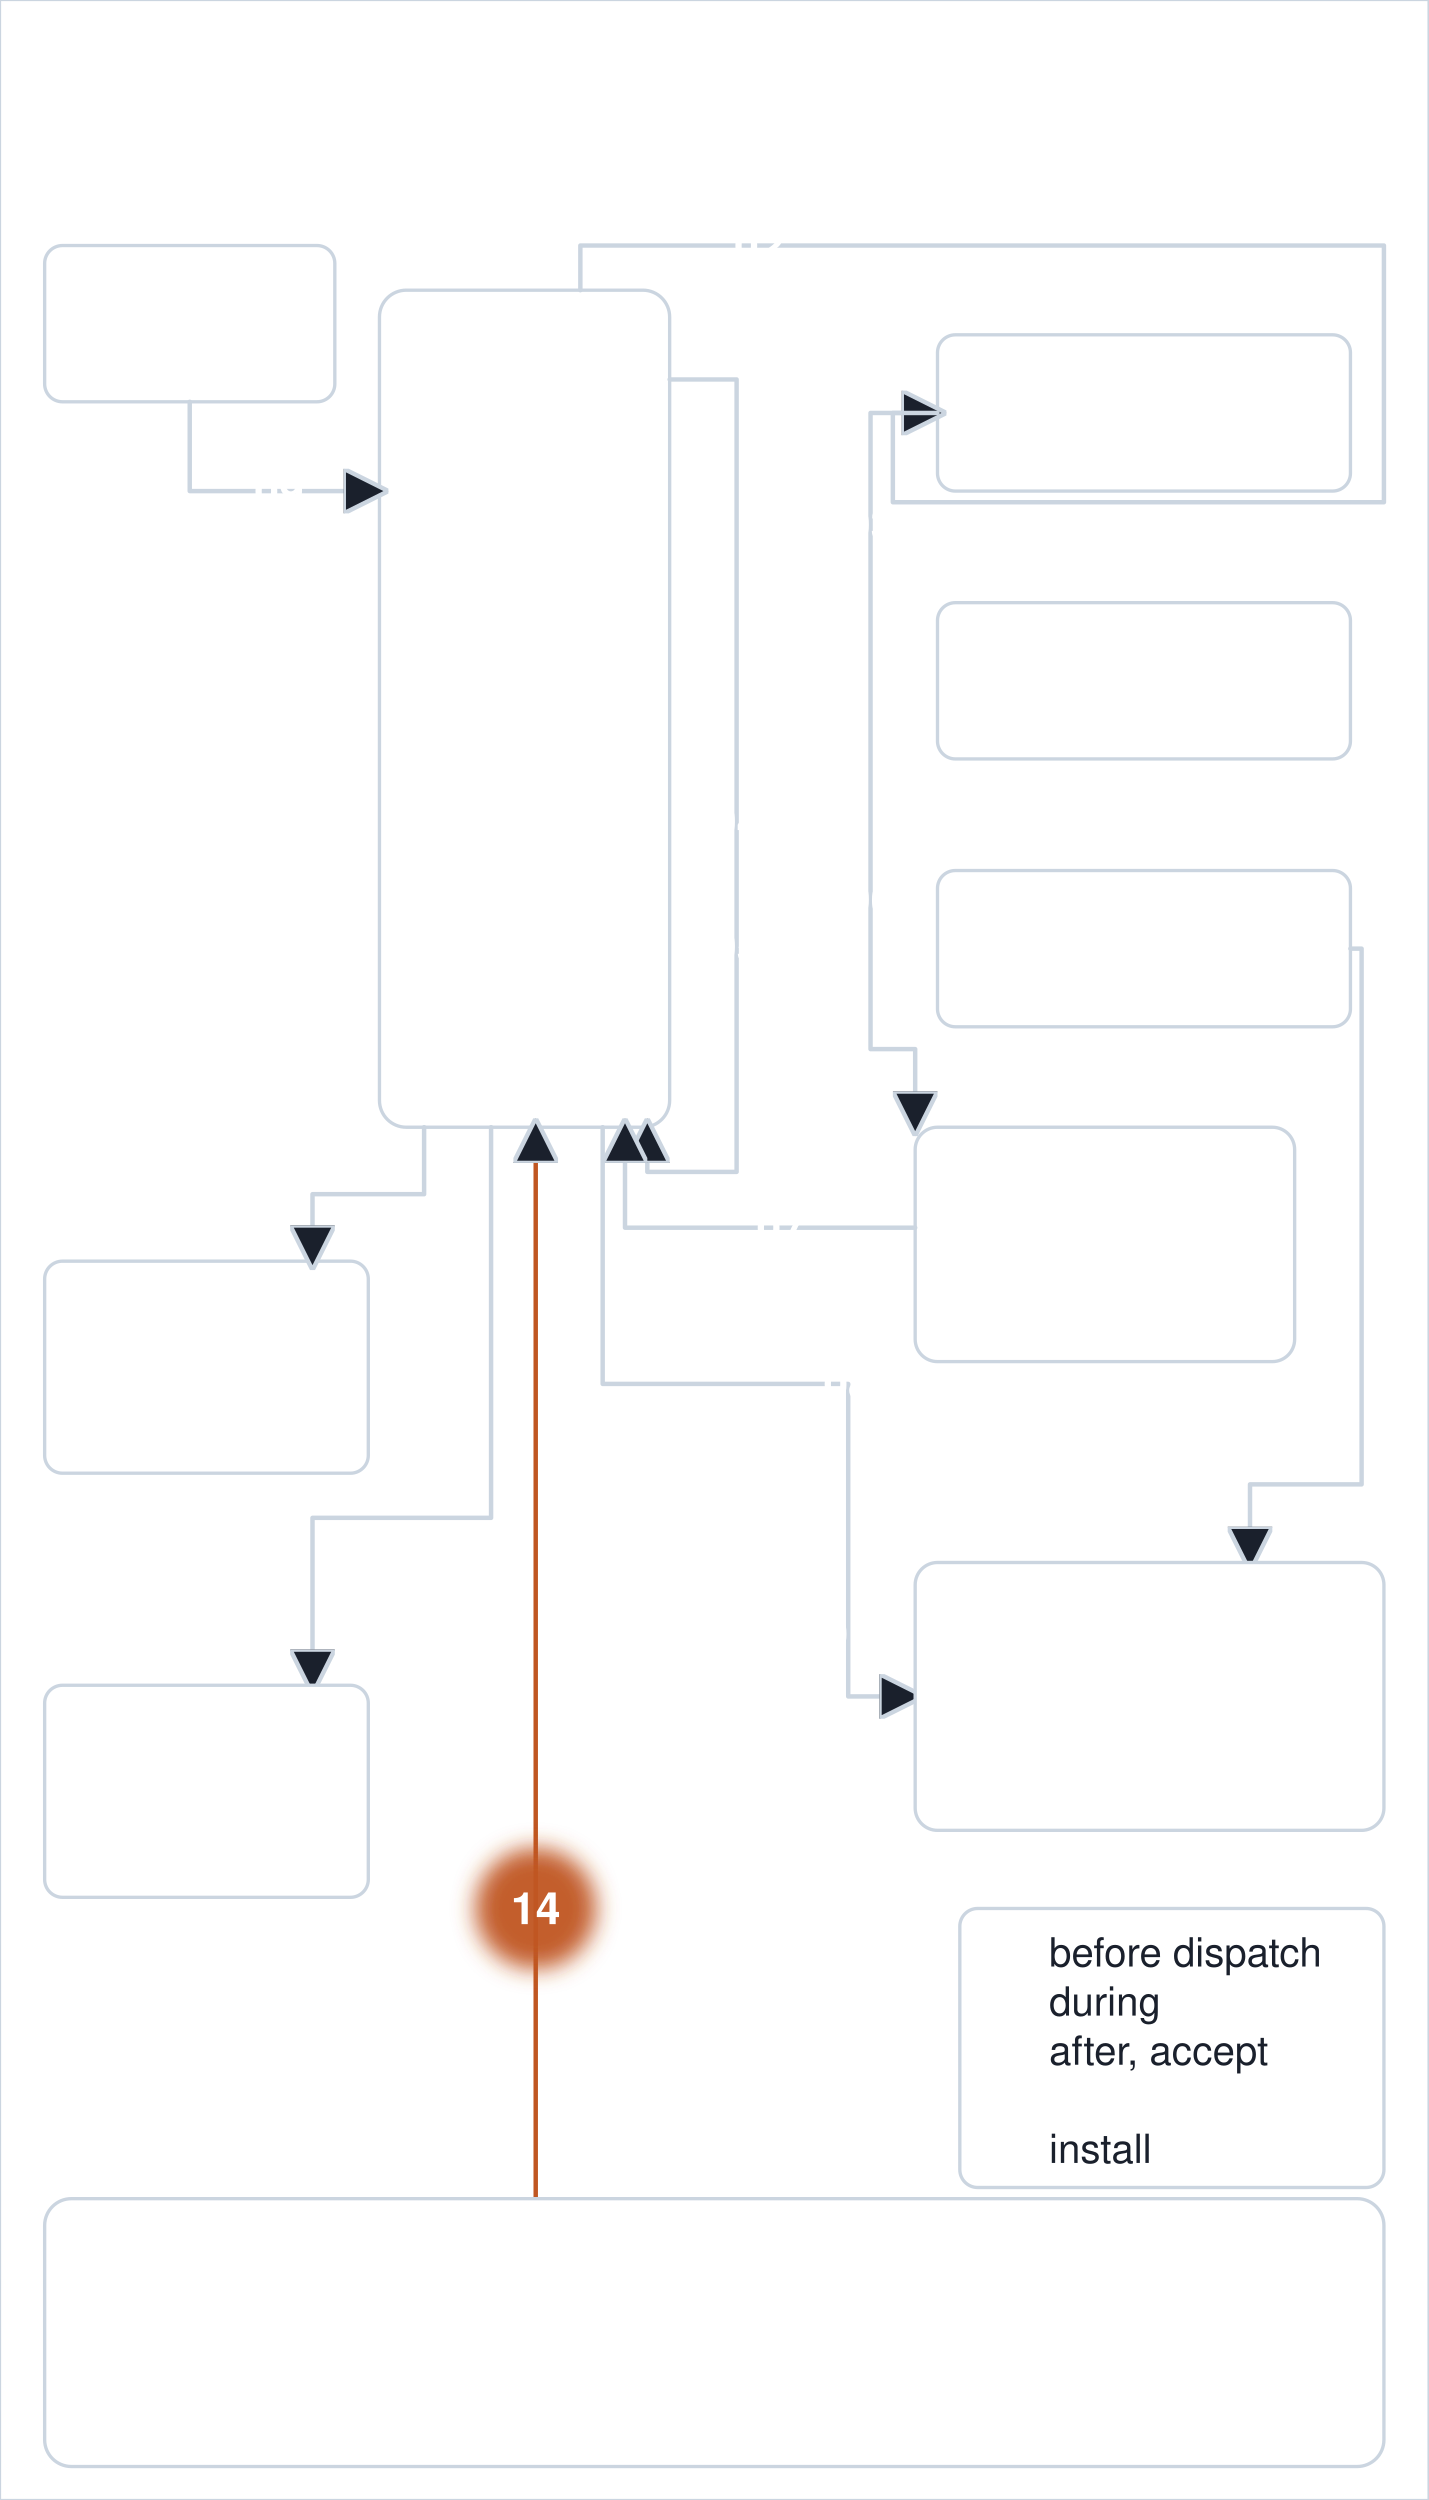
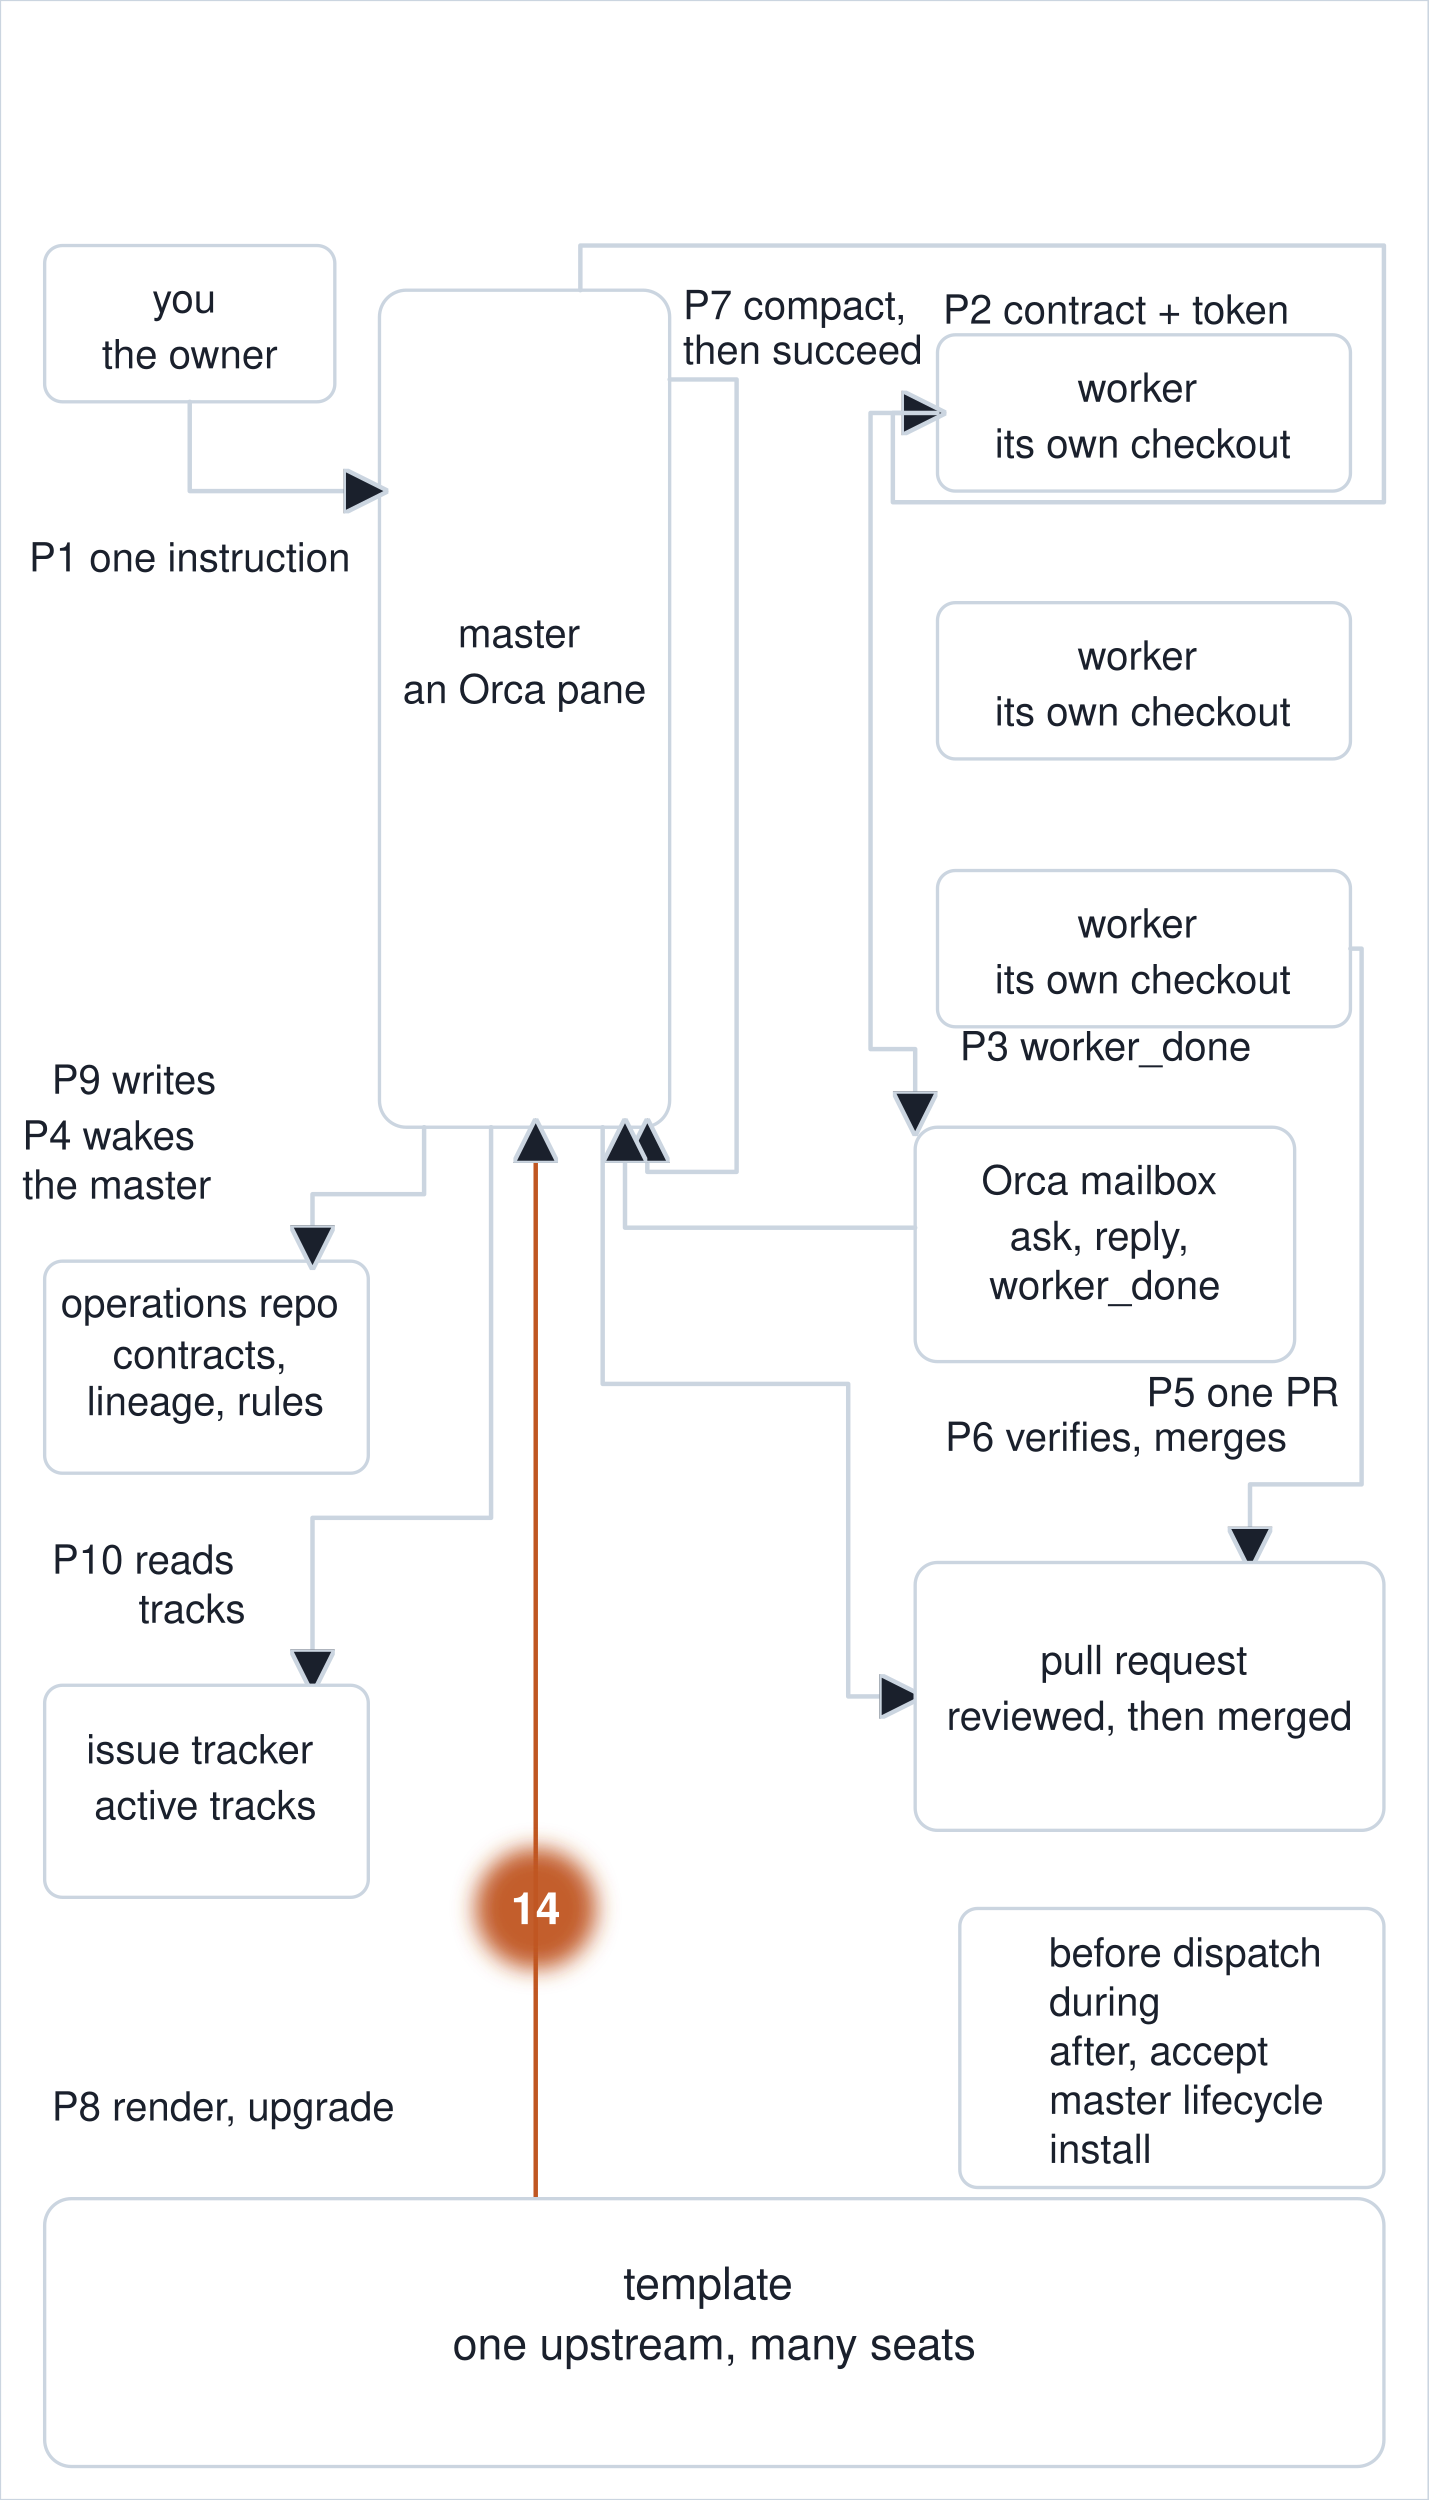
<svg xmlns="http://www.w3.org/2000/svg" width="640" height="1120" viewBox="0 0 640 1120" font-family="Helvetica, Arial, sans-serif">
  <defs>
    <marker id="system-arrow" markerWidth="10" markerHeight="10" refX="8" refY="5" orient="auto">
      <path d="M0,0 L10,5 L0,10 z" fill="#1a202c" stroke="#cbd5e0" />
    </marker>
    <filter id="glow-unit-14" x="-50%" y="-50%" width="200%" height="200%">
      <feGaussianBlur in="SourceGraphic" stdDeviation="5" result="coloredBlur" />
    </filter>
  </defs>
  <rect width="640" height="1120" fill="#ffffff" stroke="#cbd5e0" />
  <rect x="20" y="110" width="130" height="70" rx="8" fill="#ffffff" stroke="#cbd5e0" stroke-width="1.5" />
+   <text x="85" y="140" text-anchor="middle" font-size="18" fill="#1a202c">
+     <tspan x="85" dy="0">you</tspan>
+     <tspan x="85" dy="25">the owner</tspan>
+   </text>
  <rect x="170" y="130" width="130" height="375" rx="12" fill="#ffffff" stroke="#cbd5e0" stroke-width="1.5" />
+   <text x="235" y="290" text-anchor="middle" font-size="18" fill="#1a202c">
+     <tspan x="235" dy="0">master</tspan>
+     <tspan x="235" dy="25">an Orca pane</tspan>
+   </text>
  <rect x="420" y="150" width="185" height="70" rx="8" fill="#ffffff" stroke="#cbd5e0" stroke-width="1.5" />
+   <text x="512" y="180" text-anchor="middle" font-size="18" fill="#1a202c">
+     <tspan x="512" dy="0">worker</tspan>
+     <tspan x="512" dy="25">its own checkout</tspan>
+   </text>
  <rect x="420" y="270" width="185" height="70" rx="8" fill="#ffffff" stroke="#cbd5e0" stroke-width="1.5" />
+   <text x="512" y="300" text-anchor="middle" font-size="18" fill="#1a202c">
+     <tspan x="512" dy="0">worker</tspan>
+     <tspan x="512" dy="25">its own checkout</tspan>
+   </text>
  <rect x="420" y="390" width="185" height="70" rx="8" fill="#ffffff" stroke="#cbd5e0" stroke-width="1.5" />
+   <text x="512" y="420" text-anchor="middle" font-size="18" fill="#1a202c">
+     <tspan x="512" dy="0">worker</tspan>
+     <tspan x="512" dy="25">its own checkout</tspan>
+   </text>
  <path id="P1" d="M85 180 V220 H170" fill="none" stroke="#cbd5e0" stroke-width="2" stroke-linejoin="round" stroke-linecap="round" marker-end="url(#system-arrow)" />
-   <text x="125" y="227" text-anchor="middle" font-size="20" font-weight="bold" fill="#ffffff">09</text>
+   <text x="85" y="256" text-anchor="middle" font-size="18" fill="#1a202c">P1 one instruction</text>
  <path id="P2" d="M260 130 V110 H620 V225 H400 V185 H420" fill="none" stroke="#cbd5e0" stroke-width="2" stroke-linejoin="round" stroke-linecap="round" marker-end="url(#system-arrow)" />
-   <text x="340" y="117" text-anchor="middle" font-size="20" font-weight="bold" fill="#ffffff">02</text>
+   <text x="500" y="145" text-anchor="middle" font-size="18" fill="#1a202c">P2 contract + token</text>
  <path id="P7" d="M300 170 H330 V525 H290 V505" fill="none" stroke="#cbd5e0" stroke-width="2" stroke-linejoin="round" stroke-linecap="round" marker-end="url(#system-arrow)" />
-   <text x="330" y="375" text-anchor="middle" font-size="20" font-weight="bold" fill="#ffffff">04</text>
-   <text x="330" y="431" text-anchor="middle" font-size="20" font-weight="bold" fill="#ffffff">05</text>
+   <text x="306" y="143" text-anchor="start" font-size="18" fill="#1a202c">
+     <tspan x="306" dy="0">P7 compact,</tspan>
+     <tspan x="306" dy="20">then succeed</tspan>
+   </text>
  <path id="P3" d="M420 185 H390 V470 H410 V505" fill="none" stroke="#cbd5e0" stroke-width="2" stroke-linejoin="round" stroke-linecap="round" marker-end="url(#system-arrow)" />
-   <text x="390" y="242" text-anchor="middle" font-size="20" font-weight="bold" fill="#ffffff">03</text>
-   <text x="390" y="410" text-anchor="middle" font-size="20" font-weight="bold" fill="#ffffff">06</text>
+   <text x="430" y="475" text-anchor="start" font-size="18" fill="#1a202c">P3 worker_done</text>
  <rect x="410" y="505" width="170" height="105" rx="10" fill="#ffffff" stroke="#cbd5e0" stroke-width="1.5" />
+   <text x="495" y="535" text-anchor="middle" font-size="18" fill="#1a202c">
+     <tspan x="495" dy="0">Orca mailbox</tspan>
+     <tspan x="495" dy="25">ask, reply,</tspan>
+     <tspan x="495" dy="22">worker_done</tspan>
+   </text>
  <path id="P4" d="M410 550 H280 V505" fill="none" stroke="#cbd5e0" stroke-width="2" stroke-linejoin="round" stroke-linecap="round" marker-end="url(#system-arrow)" />
-   <text x="350" y="557" text-anchor="middle" font-size="20" font-weight="bold" fill="#ffffff">07</text>
+   <text x="10" y="515" text-anchor="start" font-size="18" fill="#1a202c">
+     <tspan x="10" dy="0">P4 wakes</tspan>
+     <tspan x="10" dy="22">the master</tspan>
+   </text>
  <path id="P5" d="M605 425 H610 V665 H560 V700" fill="none" stroke="#cbd5e0" stroke-width="2" stroke-linejoin="round" stroke-linecap="round" marker-end="url(#system-arrow)" />
+   <text x="600" y="630" text-anchor="end" font-size="18" fill="#1a202c">P5 one PR</text>
  <path id="P6" d="M270 505 V620 H380 V760 H410" fill="none" stroke="#cbd5e0" stroke-width="2" stroke-linejoin="round" stroke-linecap="round" marker-end="url(#system-arrow)" />
-   <text x="380" y="627" text-anchor="middle" font-size="20" font-weight="bold" fill="#ffffff">08</text>
-   <text x="380" y="739" text-anchor="middle" font-size="20" font-weight="bold" fill="#ffffff">01</text>
+   <text x="500" y="650" text-anchor="middle" font-size="18" fill="#1a202c">P6 verifies, merges</text>
  <rect x="20" y="565" width="145" height="95" rx="8" fill="#ffffff" stroke="#cbd5e0" stroke-width="1.5" />
+   <text x="92" y="590" text-anchor="middle" font-size="18" fill="#1a202c">
+     <tspan x="92" dy="0">operations repo</tspan>
+     <tspan x="92" dy="23">contracts,</tspan>
+     <tspan x="92" dy="21">lineage, rules</tspan>
+   </text>
  <path id="P9" d="M190 505 V535 H140 V565" fill="none" stroke="#cbd5e0" stroke-width="2" stroke-linejoin="round" stroke-linecap="round" marker-end="url(#system-arrow)" />
+   <text x="60" y="490" text-anchor="middle" font-size="18" fill="#1a202c">P9 writes</text>
  <path id="P10" d="M220 505 V680 H140 V755" fill="none" stroke="#cbd5e0" stroke-width="2" stroke-linejoin="round" stroke-linecap="round" marker-end="url(#system-arrow)" />
+   <text x="110" y="705" text-anchor="end" font-size="18" fill="#1a202c">
+     <tspan x="110" dy="0">P10 reads</tspan>
+     <tspan x="110" dy="22">tracks</tspan>
+   </text>
  <rect x="20" y="755" width="145" height="95" rx="8" fill="#ffffff" stroke="#cbd5e0" stroke-width="1.5" />
+   <text x="92" y="790" text-anchor="middle" font-size="18" fill="#1a202c">
+     <tspan x="92" dy="0">issue tracker</tspan>
+     <tspan x="92" dy="25">active tracks</tspan>
+   </text>
  <rect x="410" y="700" width="210" height="120" rx="10" fill="#ffffff" stroke="#cbd5e0" stroke-width="1.5" />
+   <text x="515" y="750" text-anchor="middle" font-size="18" fill="#1a202c">
+     <tspan x="515" dy="0">pull request</tspan>
+     <tspan x="515" dy="25">reviewed, then merged</tspan>
+   </text>
  <path id="P8" d="M240 985 V505" fill="none" stroke="#c05621" stroke-width="2" stroke-linejoin="round" stroke-linecap="round" marker-end="url(#system-arrow)" />
+   <text x="100" y="950" text-anchor="middle" font-size="18" fill="#1a202c">P8 render, upgrade</text>
  <circle id="check-14" cx="240" cy="855" r="26" fill="#c05621" stroke="#c05621" stroke-width="2" fill-opacity="0.95" filter="url(#glow-unit-14)" />
  <text x="240" y="862" text-anchor="middle" font-size="20" font-weight="bold" fill="#ffffff">14</text>
  <rect x="430" y="855" width="190" height="125" rx="8" fill="#ffffff" stroke="#cbd5e0" stroke-width="1.5" />
  <text x="470" y="881" font-size="18" fill="#1a202c">before dispatch</text>
  <text x="470" y="903" font-size="18" fill="#1a202c">during</text>
  <text x="470" y="925" font-size="18" fill="#1a202c">after, accept</text>
+   <text x="470" y="947" font-size="18" fill="#1a202c">master lifecycle</text>
  <text x="470" y="969" font-size="18" fill="#1a202c">install</text>
  <rect x="20" y="985" width="600" height="120" rx="12" fill="#ffffff" stroke="#cbd5e0" stroke-width="1.5" />
+   <text x="320" y="1030" text-anchor="middle" font-size="20" fill="#1a202c">
+     <tspan x="320" dy="0">template</tspan>
+     <tspan x="320" dy="27">one upstream, many seats</tspan>
+   </text>
</svg>
